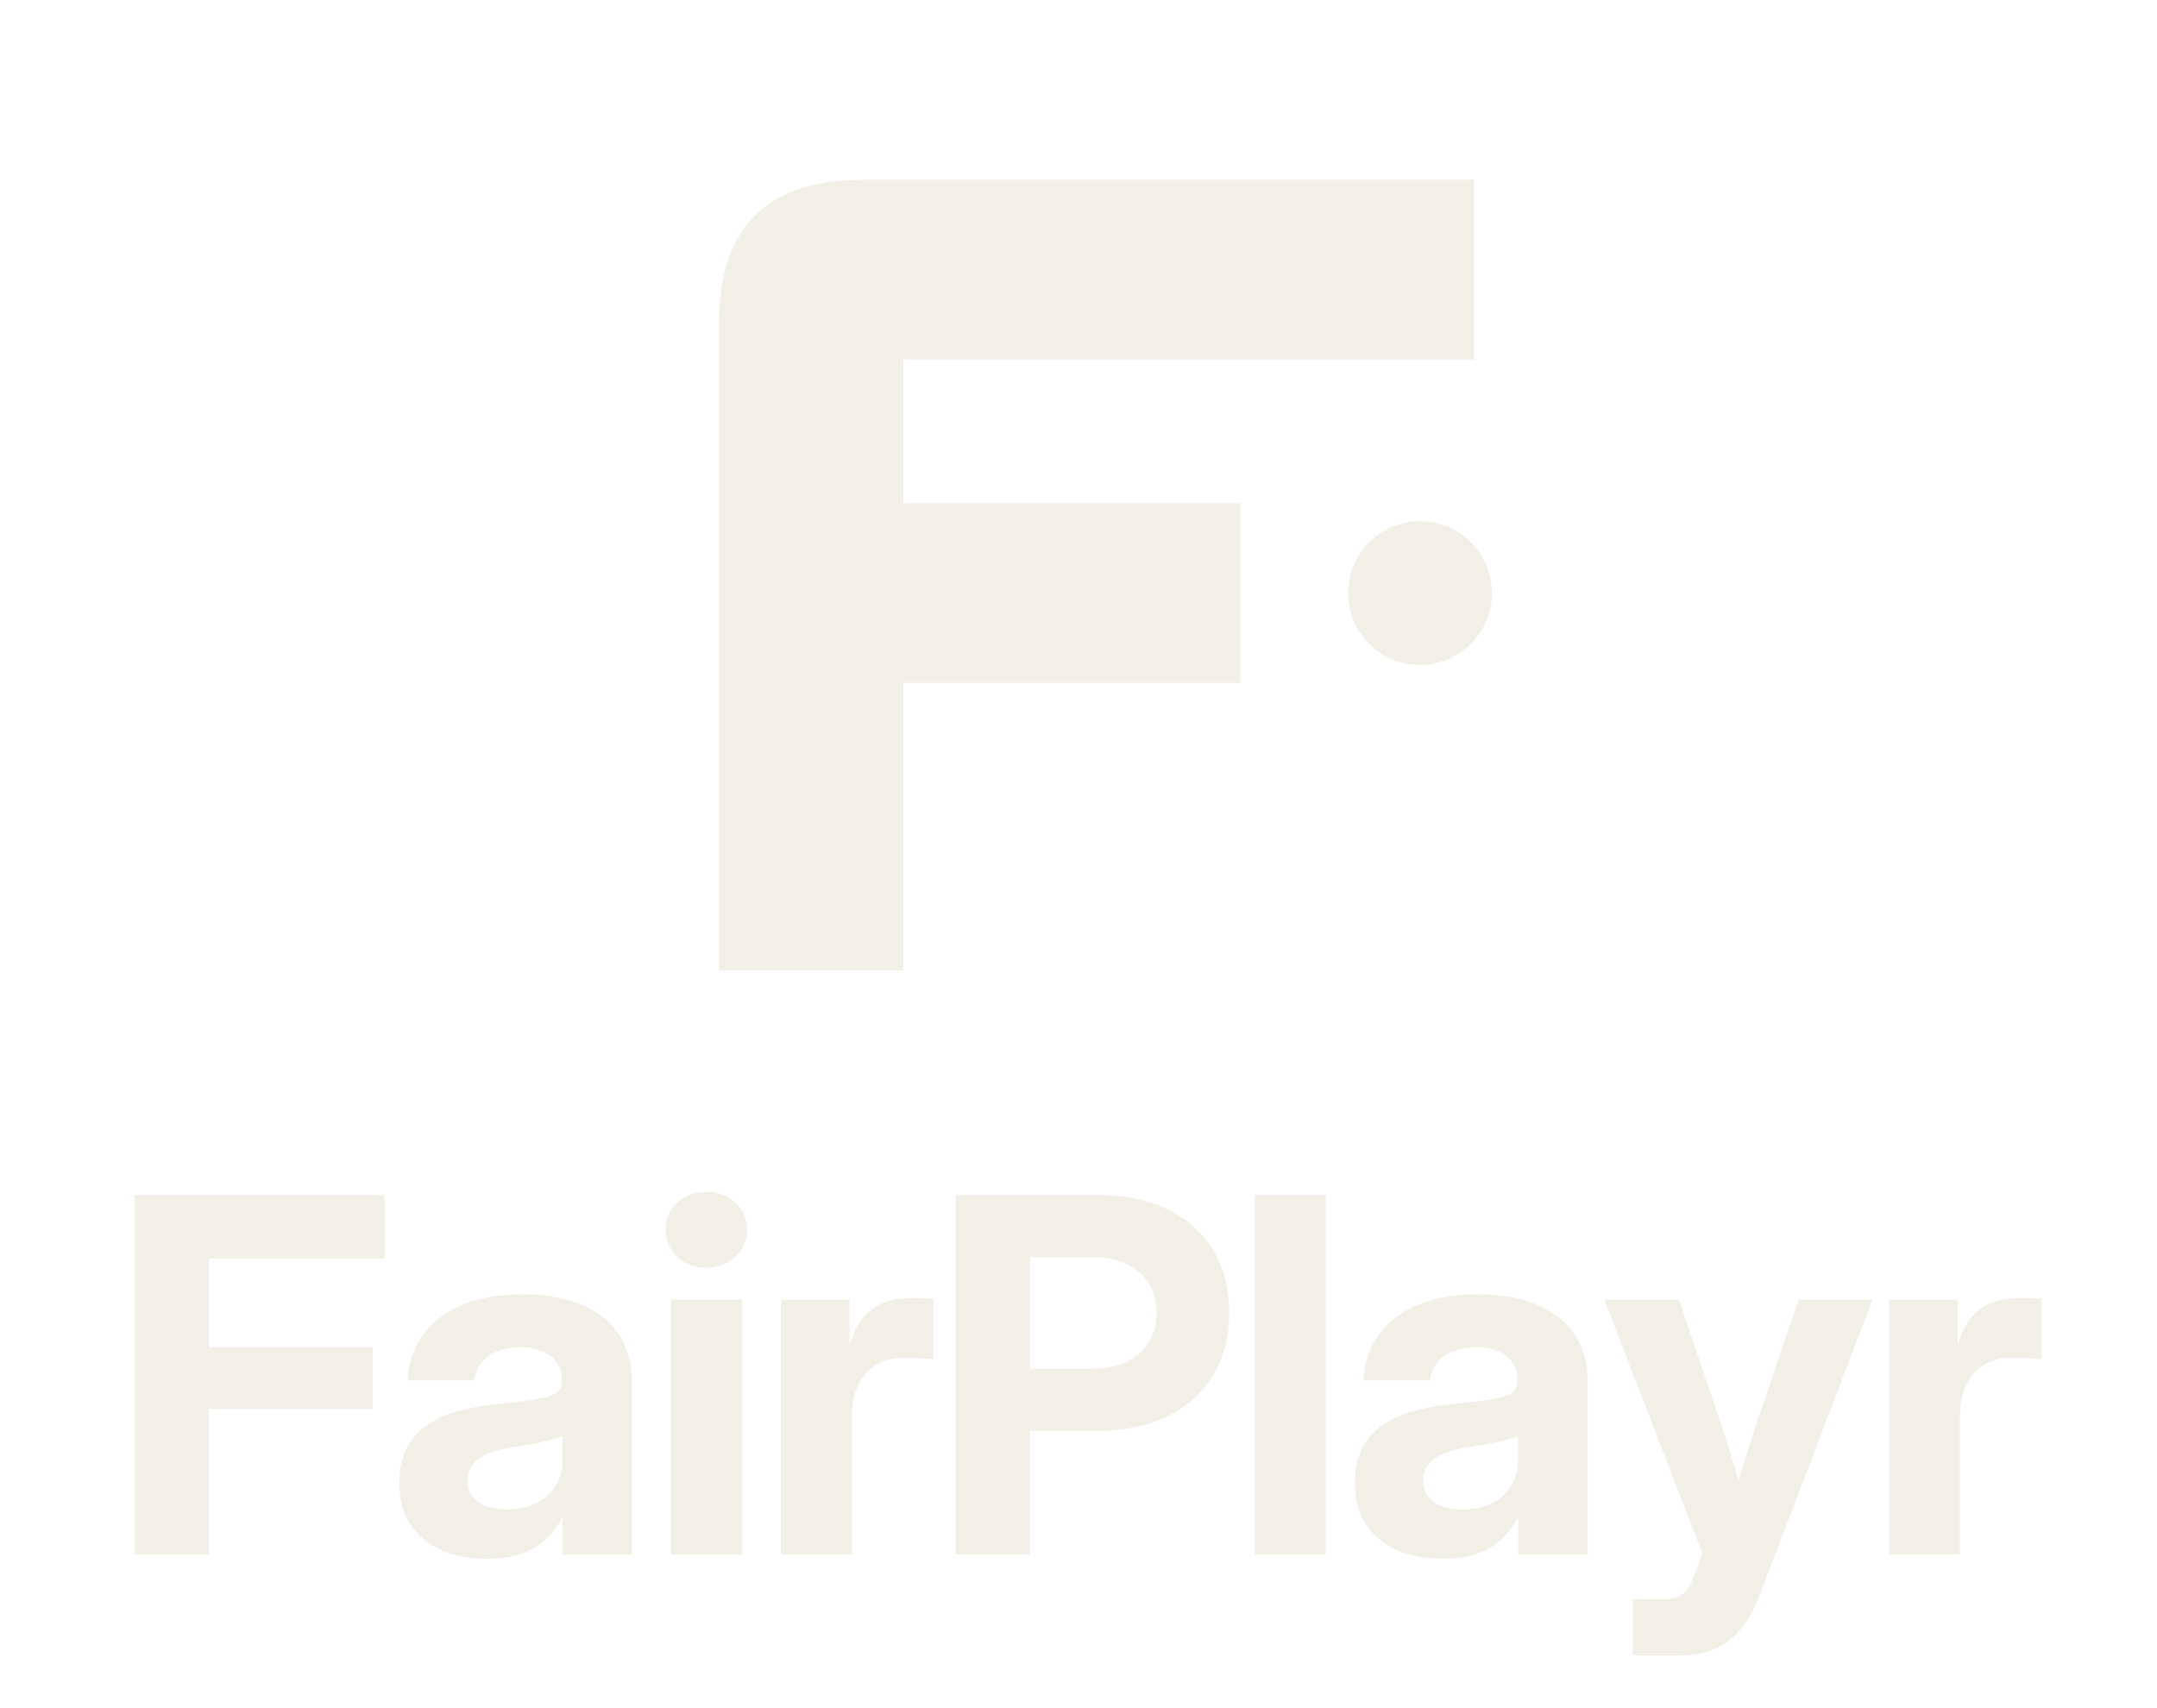
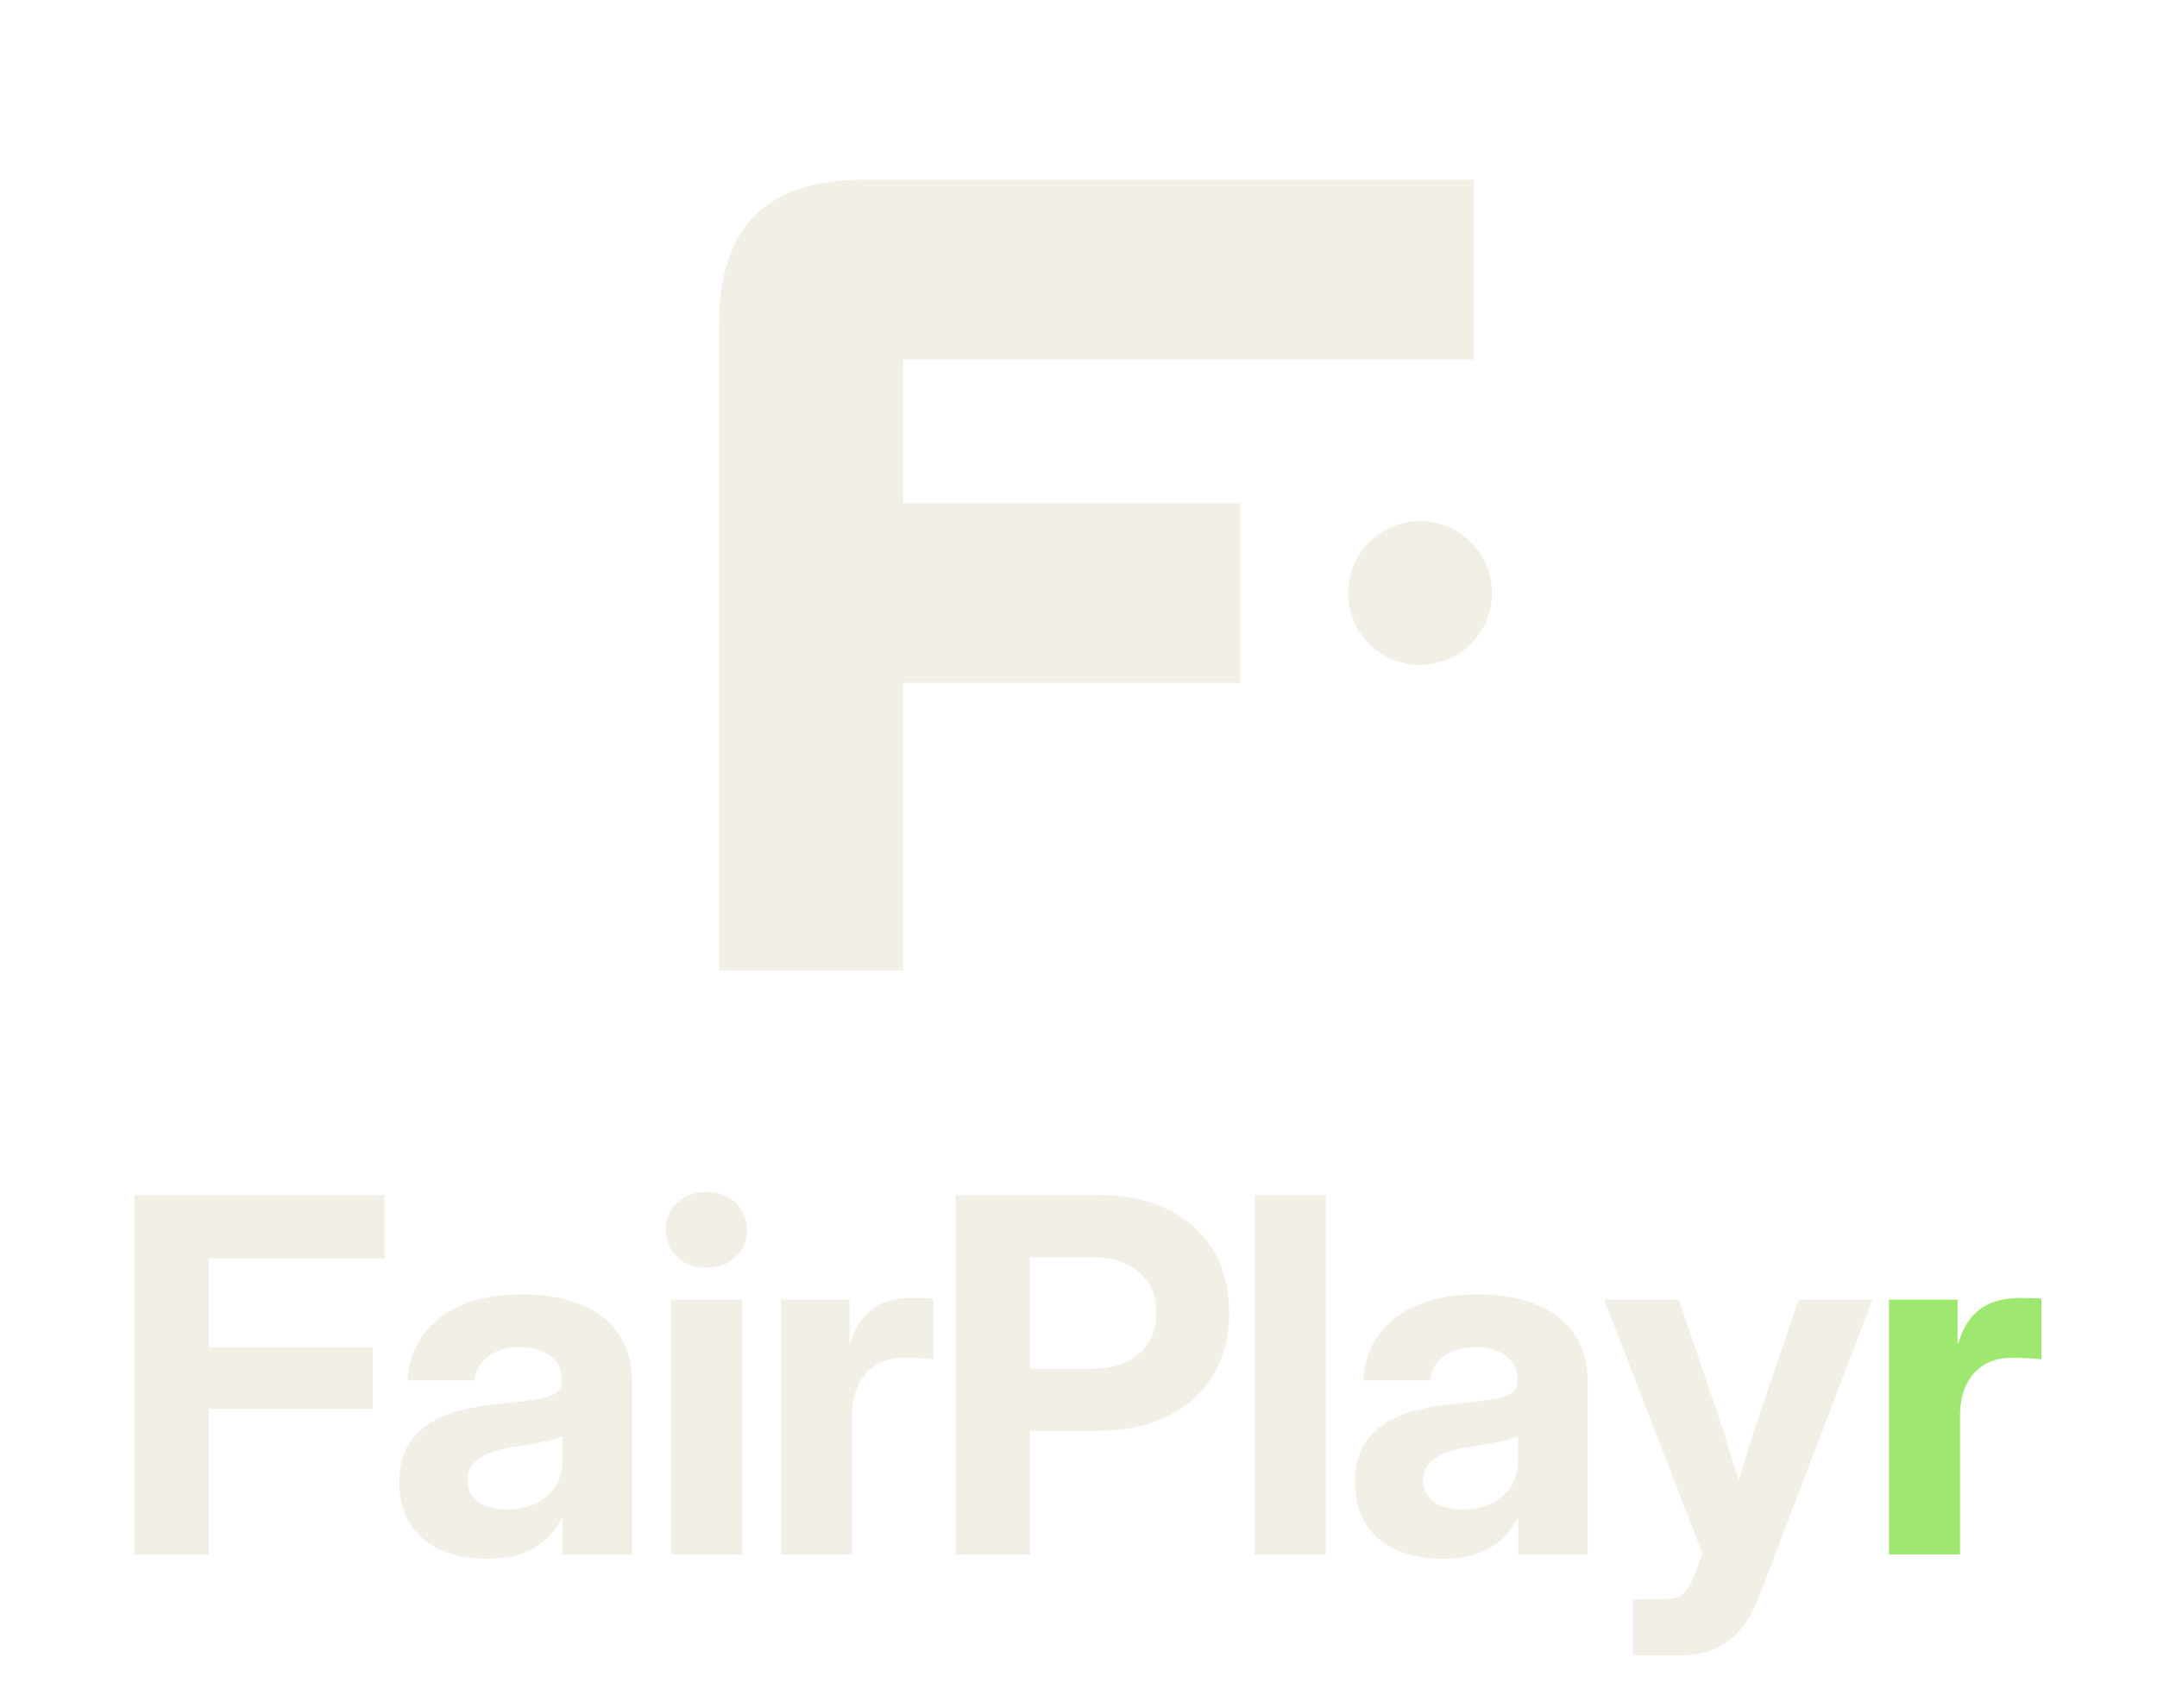
<svg xmlns="http://www.w3.org/2000/svg" width="480" height="380" viewBox="0 0 480 380" role="img">
  <g transform="translate(112.0 0)">
    <g fill="#F2EFE7">
      <path d="M48 216V72Q48 40 80 40H216V80H89V112H164V152H89V216Z" />
      <circle cx="204" cy="132" r="16" />
    </g>
  </g>
  <g transform="translate(24 346)">
-     <path fill="#F2EFE7" transform="translate(0 0)" d="M5.98 0.0V-80.03H61.58V-65.87H22.49V-46.18H58.94V-32.42H22.49V0.0ZM84.4 0.95Q78.73 0.95 74.33 -0.93Q69.93 -2.8 67.4 -6.57Q64.87 -10.34 64.87 -15.98Q64.87 -20.81 66.64 -24Q68.42 -27.19 71.5 -29.14Q74.58 -31.09 78.59 -32.11Q82.6 -33.12 87.02 -33.54Q92.21 -34.06 95.28 -34.54Q98.36 -35.02 99.69 -35.93Q101.02 -36.85 101.02 -38.68V-39.04Q101.02 -41.14 99.9 -42.74Q98.79 -44.33 96.72 -45.23Q94.66 -46.14 91.75 -46.14Q88.82 -46.14 86.6 -45.22Q84.37 -44.29 83.08 -42.63Q81.79 -40.97 81.58 -38.76H66.69Q67.07 -44.64 70.17 -48.92Q73.27 -53.21 78.85 -55.56Q84.43 -57.91 92.22 -57.91Q98.03 -57.91 102.58 -56.58Q107.13 -55.25 110.27 -52.72Q113.41 -50.2 115.03 -46.6Q116.65 -43 116.65 -38.46V0.0H101.19V-8H100.98Q99.49 -5.23 97.27 -3.22Q95.05 -1.21 91.9 -0.13Q88.74 0.95 84.4 0.95ZM88.76 -10.03Q92.58 -10.03 95.36 -11.44Q98.14 -12.84 99.64 -15.25Q101.13 -17.66 101.13 -20.73V-26.43Q100.45 -26.06 99.32 -25.72Q98.18 -25.38 96.68 -25.06Q95.18 -24.74 93.41 -24.44Q91.65 -24.14 89.72 -23.84Q87.03 -23.44 84.82 -22.55Q82.62 -21.67 81.32 -20.18Q80.01 -18.69 80.01 -16.43Q80.01 -14.44 81.1 -12.99Q82.19 -11.55 84.16 -10.79Q86.12 -10.03 88.76 -10.03ZM125.32 0.0V-56.72H141.12V0.0ZM133.19 -63.84Q129.28 -63.84 126.71 -66.25Q124.15 -68.67 124.15 -72.3Q124.15 -75.92 126.71 -78.32Q129.28 -80.71 133.16 -80.71Q137.09 -80.71 139.66 -78.32Q142.23 -75.93 142.23 -72.27Q142.23 -68.65 139.66 -66.25Q137.09 -63.84 133.19 -63.84ZM149.8 0.0V-56.72H165.06V-47.05H165.22Q166.77 -52.18 170.1 -54.65Q173.43 -57.11 179.03 -57.11Q180.44 -57.11 181.61 -57.06Q182.77 -57.02 183.71 -56.97V-43.48Q182.86 -43.56 180.89 -43.67Q178.93 -43.78 176.91 -43.78Q173.68 -43.78 171.11 -42.3Q168.54 -40.82 167.07 -37.92Q165.61 -35.02 165.61 -30.74V0.0ZM188.68 0.0V-80.03H220.23Q229.25 -80.03 235.82 -76.83Q242.4 -73.63 245.96 -67.74Q249.53 -61.85 249.53 -53.78Q249.53 -45.73 245.91 -39.83Q242.3 -33.93 235.68 -30.72Q229.05 -27.51 220.03 -27.51H197.83V-41.38H219.18Q223.58 -41.38 226.74 -42.89Q229.9 -44.41 231.63 -47.2Q233.35 -49.99 233.35 -53.78Q233.35 -57.62 231.63 -60.38Q229.9 -63.13 226.74 -64.64Q223.58 -66.16 219.18 -66.16H205.19V0.0ZM271.03 -80.03V0.0H255.23V-80.03ZM297.07 0.95Q291.4 0.95 287 -0.93Q282.6 -2.8 280.07 -6.57Q277.53 -10.34 277.53 -15.98Q277.53 -20.81 279.31 -24Q281.09 -27.19 284.17 -29.14Q287.25 -31.09 291.26 -32.11Q295.27 -33.12 299.69 -33.54Q304.88 -34.06 307.95 -34.54Q311.02 -35.02 312.35 -35.93Q313.68 -36.85 313.68 -38.68V-39.04Q313.68 -41.14 312.57 -42.74Q311.45 -44.33 309.39 -45.23Q307.32 -46.14 304.42 -46.14Q301.49 -46.14 299.26 -45.22Q297.04 -44.29 295.75 -42.63Q294.46 -40.97 294.24 -38.76H279.35Q279.74 -44.64 282.84 -48.92Q285.94 -53.21 291.52 -55.56Q297.1 -57.91 304.89 -57.91Q310.7 -57.91 315.25 -56.58Q319.8 -55.25 322.94 -52.72Q326.08 -50.2 327.7 -46.6Q329.32 -43 329.32 -38.46V0.0H313.86V-8H313.64Q312.16 -5.23 309.94 -3.22Q307.72 -1.21 304.57 -0.13Q301.41 0.95 297.07 0.95ZM301.43 -10.03Q305.25 -10.03 308.03 -11.44Q310.81 -12.84 312.3 -15.25Q313.8 -17.66 313.8 -20.73V-26.43Q313.12 -26.06 311.98 -25.72Q310.85 -25.38 309.35 -25.06Q307.85 -24.74 306.08 -24.44Q304.31 -24.14 302.39 -23.84Q299.69 -23.44 297.49 -22.55Q295.29 -21.67 293.98 -20.18Q292.68 -18.69 292.68 -16.43Q292.68 -14.44 293.77 -12.99Q294.86 -11.55 296.82 -10.79Q298.79 -10.03 301.43 -10.03ZM339.37 22.45V9.93H346.58Q348.47 9.93 349.67 9.33Q350.86 8.74 351.7 7.42Q352.54 6.11 353.28 3.95L354.85 -0.22L333 -56.72H349.61L359.11 -28.7Q360.75 -23.72 362.24 -18.7Q363.74 -13.67 365.17 -8.66H360.72Q362.09 -13.67 363.58 -18.71Q365.07 -23.75 366.72 -28.7L376.26 -56.72H392.68L367.71 8.73Q365.92 13.47 363.44 16.51Q360.95 19.54 357.6 21Q354.24 22.45 349.83 22.45Q347.27 22.45 344.6 22.45Q341.93 22.45 339.37 22.45ZM396.36 0.0V-56.72H411.62V-47.05H411.78Q413.33 -52.18 416.66 -54.65Q419.99 -57.11 425.59 -57.11Q427 -57.11 428.17 -57.06Q429.33 -57.02 430.27 -56.97V-43.48Q429.42 -43.56 427.45 -43.67Q425.48 -43.78 423.47 -43.78Q420.24 -43.78 417.67 -42.3Q415.1 -40.82 413.63 -37.92Q412.17 -35.02 412.17 -30.74V0.0Z" />
+     <path fill="#F2EFE7" transform="translate(0 0)" d="M5.98 0.0V-80.03H61.58V-65.87H22.49V-46.18H58.94V-32.42H22.49V0.0ZM84.4 0.95Q78.73 0.95 74.33 -0.93Q69.93 -2.8 67.4 -6.57Q64.87 -10.34 64.87 -15.98Q64.87 -20.81 66.64 -24Q68.42 -27.19 71.5 -29.14Q74.58 -31.09 78.59 -32.11Q82.6 -33.12 87.02 -33.54Q92.21 -34.06 95.28 -34.54Q98.36 -35.02 99.69 -35.93Q101.02 -36.85 101.02 -38.68V-39.04Q101.02 -41.14 99.9 -42.74Q98.79 -44.33 96.72 -45.23Q94.66 -46.14 91.75 -46.14Q88.82 -46.14 86.6 -45.22Q84.37 -44.29 83.08 -42.63Q81.79 -40.97 81.58 -38.76H66.69Q67.07 -44.64 70.17 -48.92Q73.27 -53.21 78.85 -55.56Q84.43 -57.91 92.22 -57.91Q98.03 -57.91 102.58 -56.58Q107.13 -55.25 110.27 -52.72Q113.41 -50.2 115.03 -46.6Q116.65 -43 116.65 -38.46V0.0H101.19V-8H100.98Q99.49 -5.23 97.27 -3.22Q95.05 -1.21 91.9 -0.13Q88.74 0.95 84.4 0.95ZM88.76 -10.03Q92.58 -10.03 95.36 -11.44Q98.14 -12.84 99.64 -15.25Q101.13 -17.66 101.13 -20.73V-26.43Q100.45 -26.06 99.32 -25.72Q98.18 -25.38 96.68 -25.06Q95.18 -24.74 93.41 -24.44Q91.65 -24.14 89.72 -23.84Q87.03 -23.44 84.82 -22.55Q82.62 -21.67 81.32 -20.18Q80.01 -18.69 80.01 -16.43Q80.01 -14.44 81.1 -12.99Q82.19 -11.55 84.16 -10.79Q86.12 -10.03 88.76 -10.03ZM125.32 0.0V-56.72H141.12V0.0ZM133.19 -63.84Q129.28 -63.84 126.71 -66.25Q124.15 -68.67 124.15 -72.3Q124.15 -75.92 126.71 -78.32Q129.28 -80.71 133.16 -80.71Q137.09 -80.71 139.66 -78.32Q142.23 -75.93 142.23 -72.27Q142.23 -68.65 139.66 -66.25Q137.09 -63.84 133.19 -63.84ZM149.8 0.0V-56.72H165.06V-47.05H165.22Q166.77 -52.18 170.1 -54.65Q173.43 -57.11 179.03 -57.11Q180.44 -57.11 181.61 -57.06Q182.77 -57.02 183.71 -56.97V-43.48Q182.86 -43.56 180.89 -43.67Q178.93 -43.78 176.91 -43.78Q173.68 -43.78 171.11 -42.3Q168.54 -40.82 167.07 -37.92Q165.61 -35.02 165.61 -30.74V0.0ZM188.68 0.0V-80.03H220.23Q229.25 -80.03 235.82 -76.83Q242.4 -73.63 245.96 -67.74Q249.53 -61.85 249.53 -53.78Q249.53 -45.73 245.91 -39.83Q242.3 -33.93 235.68 -30.72Q229.05 -27.51 220.03 -27.51H197.83V-41.38H219.18Q223.58 -41.38 226.74 -42.89Q229.9 -44.41 231.63 -47.2Q233.35 -49.99 233.35 -53.78Q233.35 -57.62 231.63 -60.38Q229.9 -63.13 226.74 -64.64Q223.58 -66.16 219.18 -66.16H205.19V0.0ZM271.03 -80.03V0.0H255.23V-80.03ZM297.07 0.95Q291.4 0.95 287 -0.93Q282.6 -2.8 280.07 -6.57Q277.53 -10.34 277.53 -15.98Q277.53 -20.81 279.31 -24Q281.09 -27.19 284.17 -29.14Q287.25 -31.09 291.26 -32.11Q295.27 -33.12 299.69 -33.54Q304.88 -34.06 307.95 -34.54Q311.02 -35.02 312.35 -35.93Q313.68 -36.85 313.68 -38.68V-39.04Q313.68 -41.14 312.57 -42.74Q311.45 -44.33 309.39 -45.23Q307.32 -46.14 304.42 -46.14Q301.49 -46.14 299.26 -45.22Q297.04 -44.29 295.75 -42.63Q294.46 -40.97 294.24 -38.76H279.35Q279.74 -44.64 282.84 -48.92Q285.94 -53.21 291.52 -55.56Q297.1 -57.91 304.89 -57.91Q310.7 -57.91 315.25 -56.58Q319.8 -55.25 322.94 -52.72Q326.08 -50.2 327.7 -46.6Q329.32 -43 329.32 -38.46V0.0H313.86V-8H313.64Q312.16 -5.23 309.94 -3.22Q307.72 -1.21 304.57 -0.13Q301.41 0.95 297.07 0.95ZM301.43 -10.03Q305.25 -10.03 308.03 -11.44Q310.81 -12.84 312.3 -15.25Q313.8 -17.66 313.8 -20.73V-26.43Q313.12 -26.06 311.98 -25.72Q310.85 -25.38 309.35 -25.06Q307.85 -24.74 306.08 -24.44Q304.31 -24.14 302.39 -23.84Q299.69 -23.44 297.49 -22.55Q295.29 -21.67 293.98 -20.18Q292.68 -18.69 292.68 -16.43Q292.68 -14.44 293.77 -12.99Q294.86 -11.55 296.82 -10.79Q298.79 -10.03 301.43 -10.03ZM339.37 22.45V9.93H346.58Q348.47 9.93 349.67 9.33Q350.86 8.74 351.7 7.42Q352.54 6.11 353.28 3.95L354.85 -0.22L333 -56.72H349.61L359.11 -28.7Q360.75 -23.72 362.24 -18.7Q363.74 -13.67 365.17 -8.66H360.72Q362.09 -13.67 363.58 -18.71Q365.07 -23.75 366.72 -28.7L376.26 -56.72H392.68L367.71 8.73Q365.92 13.47 363.44 16.51Q360.95 19.54 357.6 21Q354.24 22.45 349.83 22.45Q347.27 22.45 344.6 22.45Q341.93 22.45 339.37 22.45Z" />
+     <path fill="#9FE870" transform="translate(0 0)" d="M396.36 0.0V-56.72H411.62V-47.05H411.78Q413.33 -52.18 416.66 -54.65Q419.99 -57.11 425.59 -57.11Q427 -57.11 428.17 -57.06Q429.33 -57.02 430.27 -56.97V-43.48Q429.42 -43.56 427.45 -43.67Q425.48 -43.78 423.47 -43.78Q420.24 -43.78 417.67 -42.3Q415.1 -40.82 413.63 -37.92Q412.17 -35.02 412.17 -30.74V0.0Z" />
  </g>
</svg>
